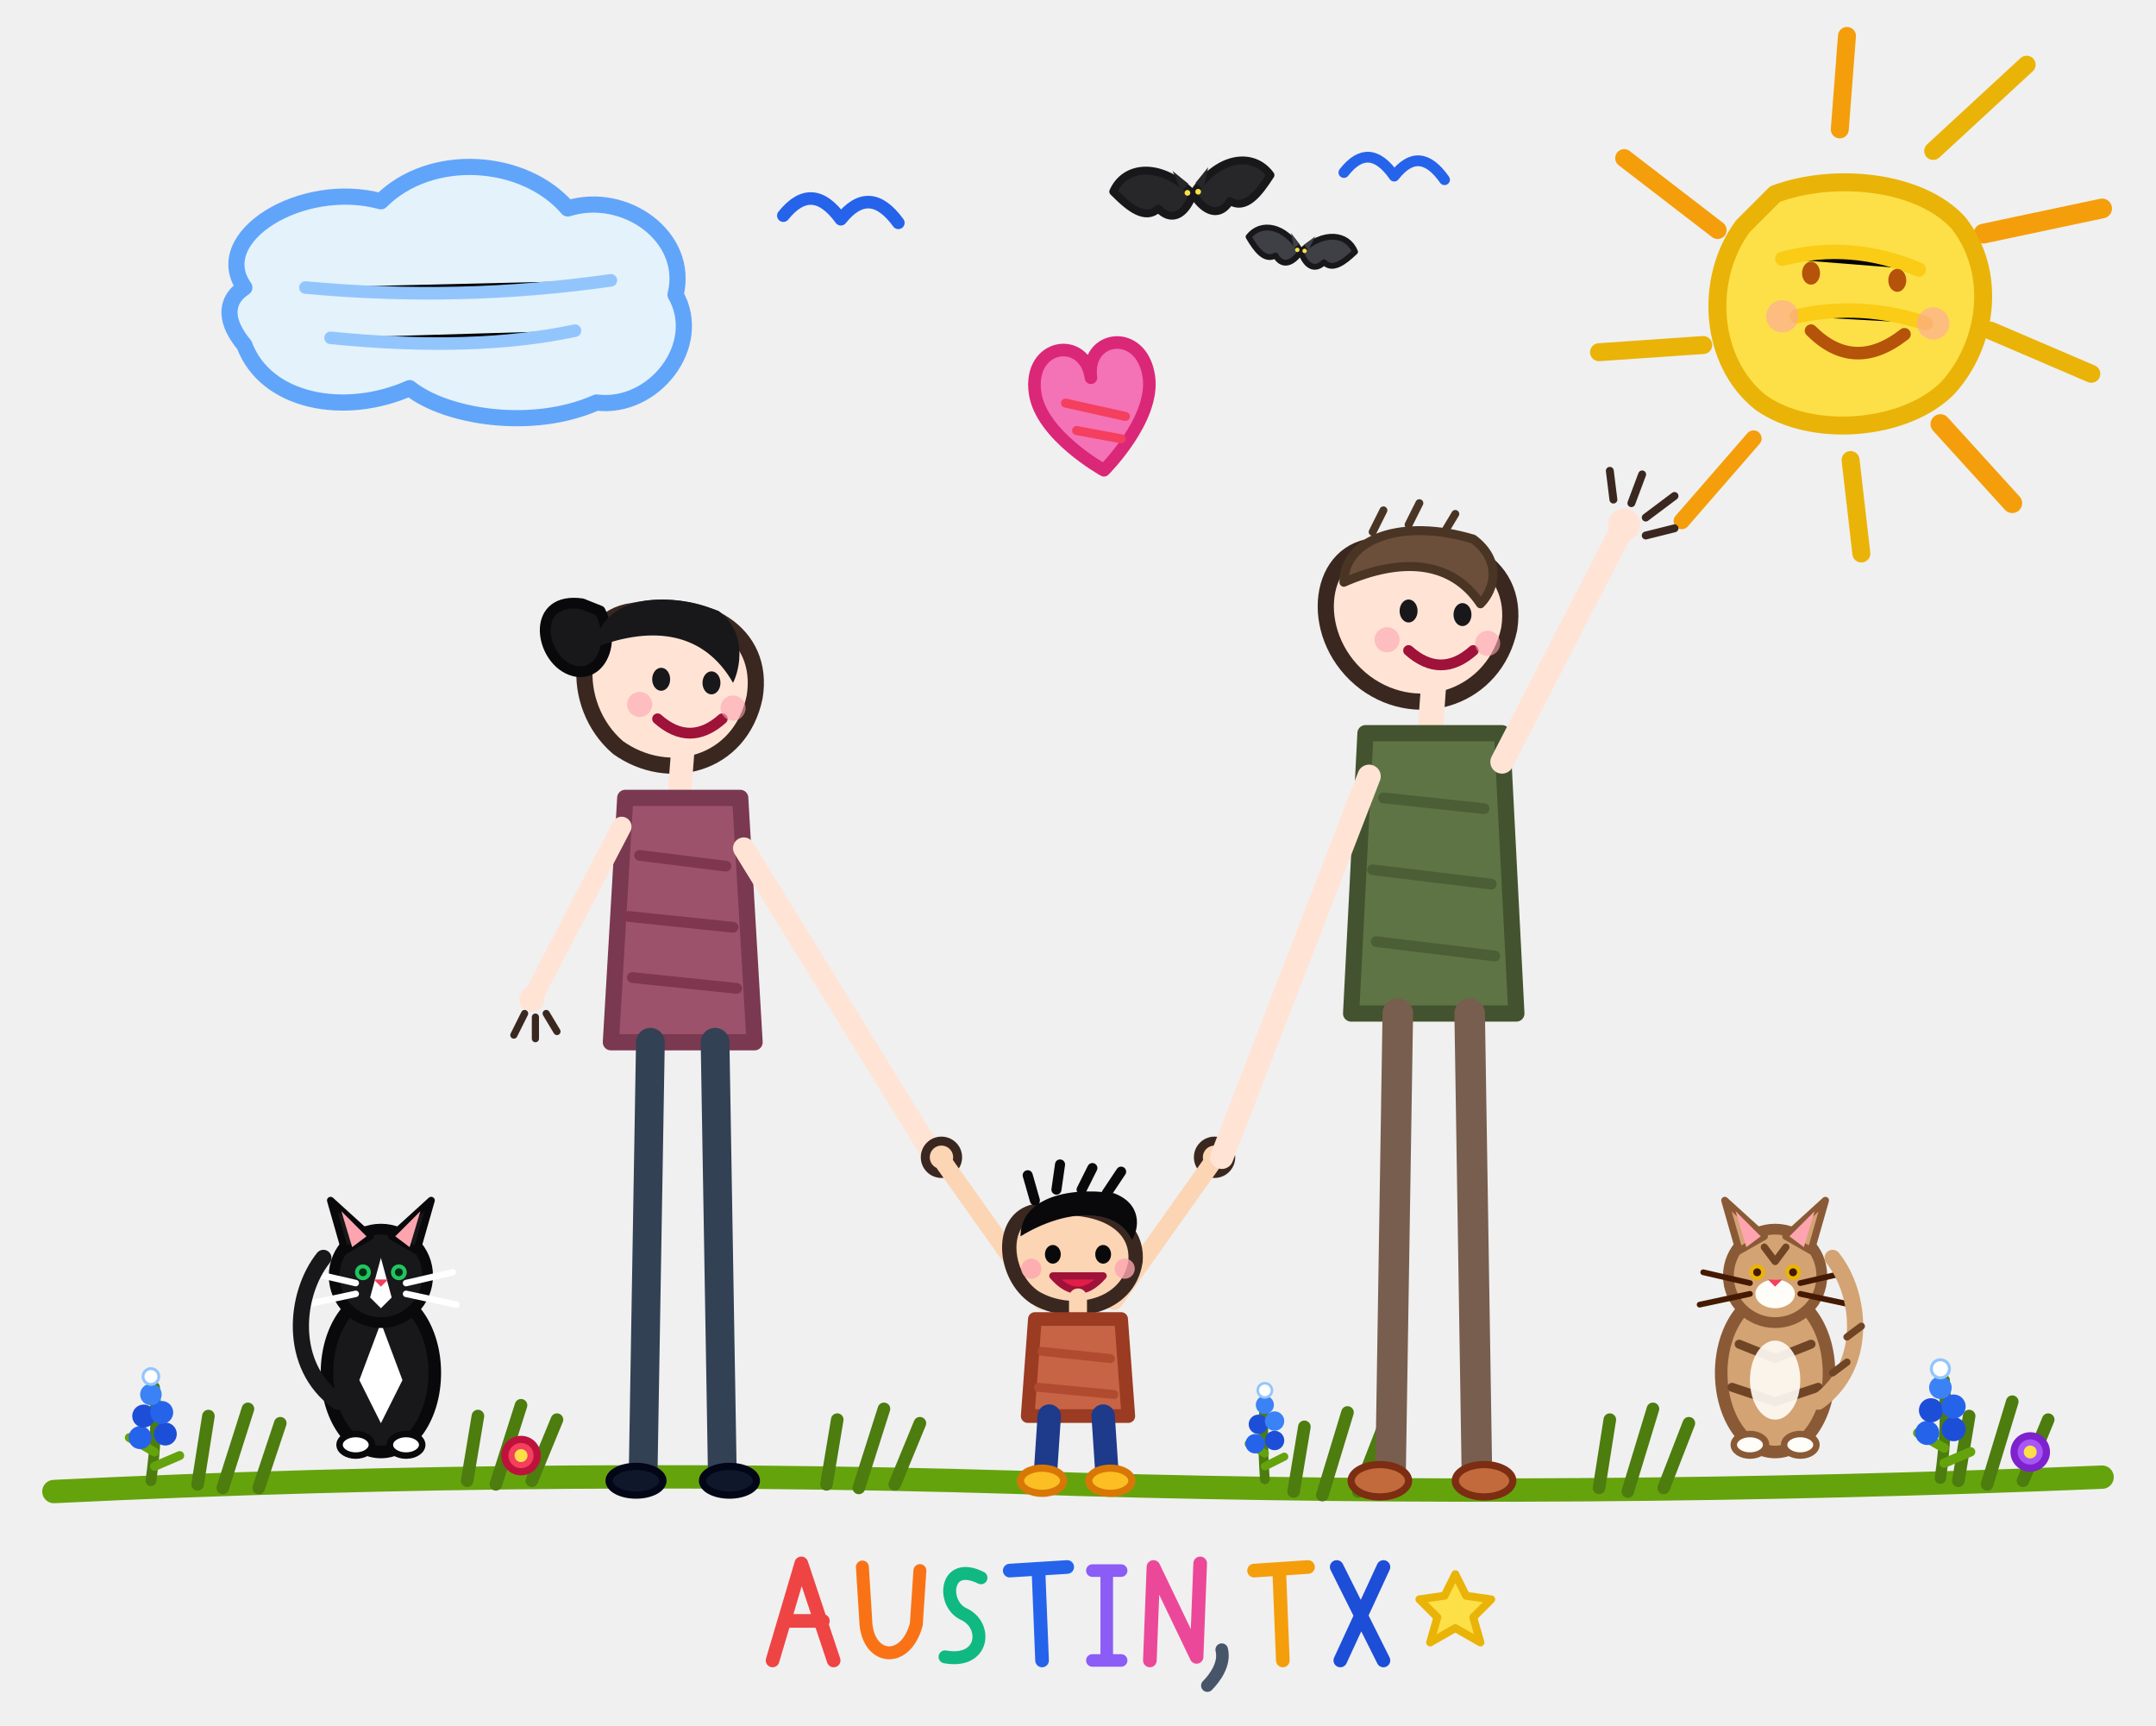
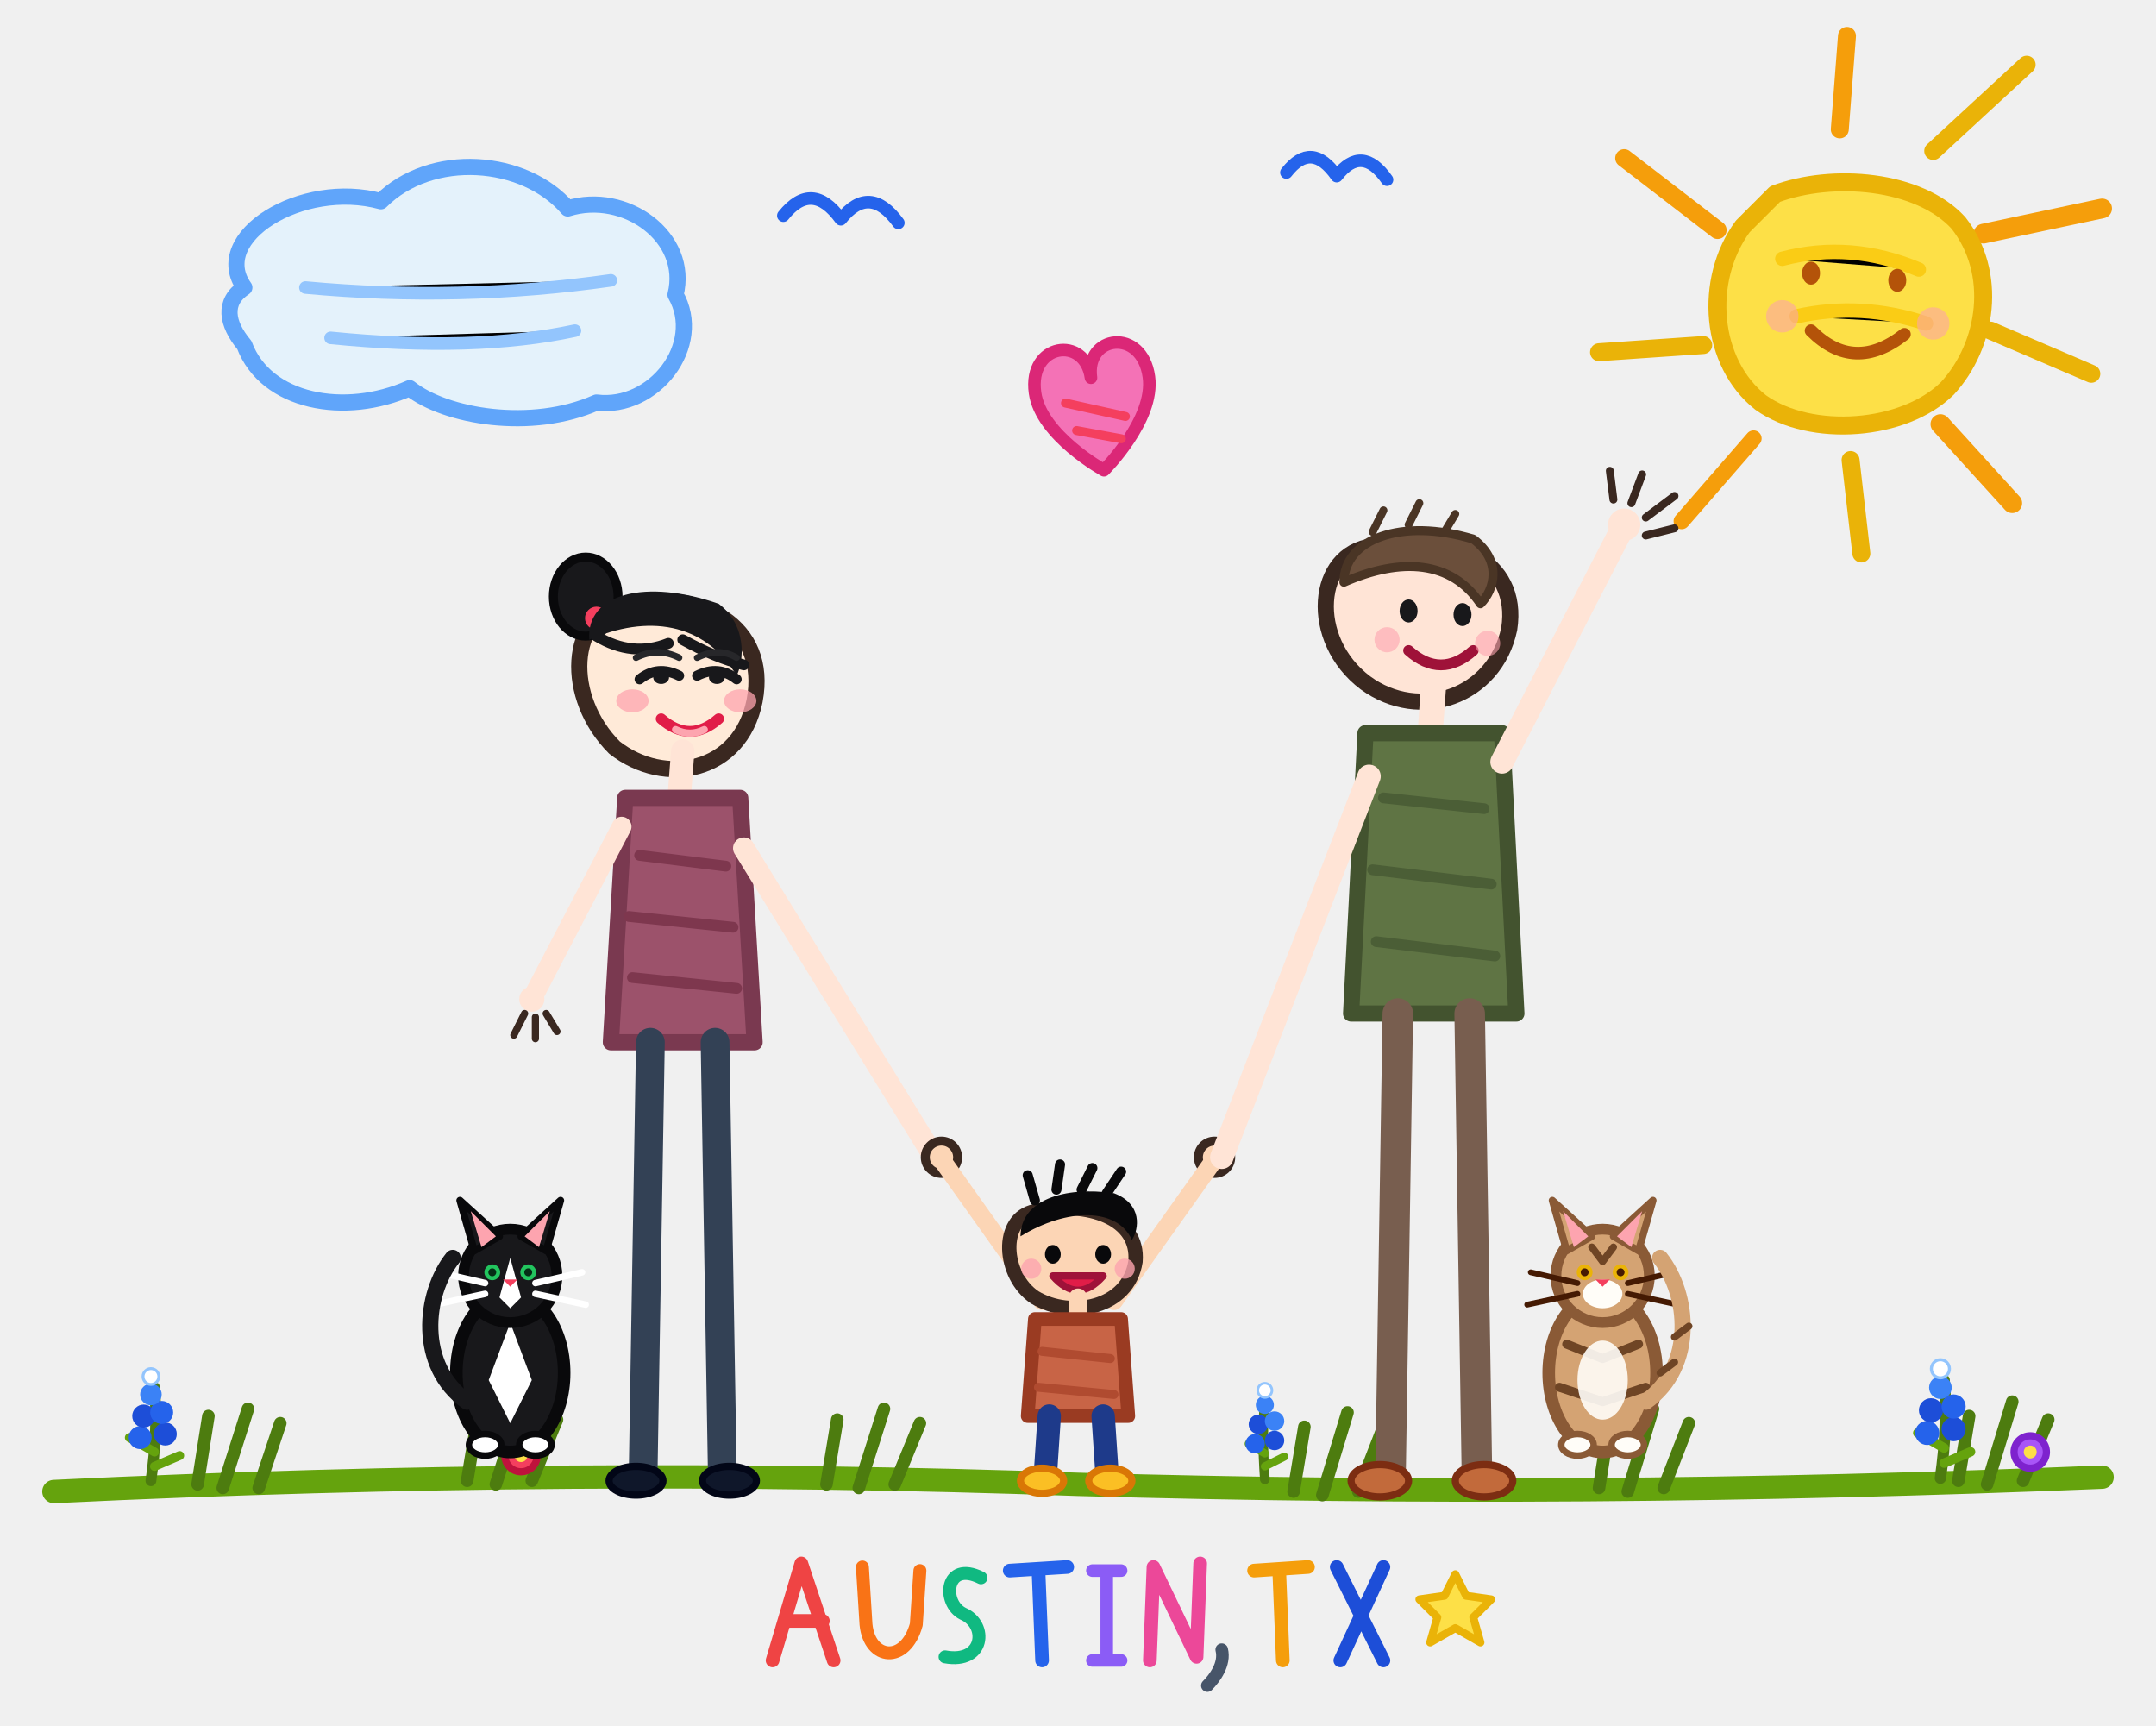
<svg xmlns="http://www.w3.org/2000/svg" viewBox="0 0 600 480" width="100%" height="100%">
  <g id="crayon-drawing" stroke-linecap="round" stroke-linejoin="round">
    <g id="sun">
      <path d="M 512,36 L 514,10" stroke="#F59E0B" stroke-width="5" />
      <path d="M 538,42 L 564,18" stroke="#EAB308" stroke-width="5" />
      <path d="M 552,65 L 585,58" stroke="#F59E0B" stroke-width="5.5" />
      <path d="M 554,92 L 582,104" stroke="#EAB308" stroke-width="5" />
      <path d="M 540,118 L 560,140" stroke="#F59E0B" stroke-width="5.5" />
      <path d="M 515,128 L 518,154" stroke="#EAB308" stroke-width="5" />
      <path d="M 488,122 L 468,145" stroke="#F59E0B" stroke-width="4.5" />
      <path d="M 474,96 L 445,98" stroke="#EAB308" stroke-width="5" />
      <path d="M 478,64 L 452,44" stroke="#F59E0B" stroke-width="5" />
      <path d="M 494,54 C 510,48 534,50 545,62 C 556,76 553,96 542,108 C 530,120 504,122 490,112 C 476,101 474,78 485,63 Z" fill="#FDE047" stroke="#EAB308" stroke-width="5" />
      <path d="M 496,72 Q 515,67 534,75 M 500,88 Q 518,84 536,90" stroke="#FACC15" stroke-width="4" />
      <ellipse cx="504" cy="76" rx="2.5" ry="3.2" fill="#B45309" />
      <ellipse cx="528" cy="78" rx="2.5" ry="3.2" fill="#B45309" />
      <path d="M 504,92 Q 516,104 530,93" stroke="#B45309" stroke-width="3.5" fill="none" />
      <circle cx="496" cy="88" r="4.5" fill="#FCA5A5" opacity="0.6" />
      <circle cx="538" cy="90" r="4.5" fill="#FCA5A5" opacity="0.6" />
    </g>
    <g id="cloud">
      <path d="M 68,80 C 58,66 84,50 106,56 C 120,42 146,44 158,58 C 174,53 192,66 188,82 C 196,96 182,114 166,112 C 148,120 124,116 114,108 C 96,116 74,112 68,96 C 63,90 62,84 68,80 Z" fill="rgba(224, 242, 254, 0.75)" stroke="#60A5FA" stroke-width="4.5" />
      <path d="M 85,80 Q 128,84 170,78 M 92,94 Q 132,98 160,92" stroke="#93C5FD" stroke-width="3.5" />
    </g>
-     <g id="bats-and-birds" stroke-linecap="round" stroke-linejoin="round">
-       <path d="M 218,60 Q 226,50 234,61 Q 242,51 250,62" stroke="#2563EB" stroke-width="3.5" fill="none" />
-       <path d="M 374,48 Q 381,39 388,49 Q 395,40 402,50" stroke="#2563EB" stroke-width="3" fill="none" />
-       <g id="bat-1" transform="translate(332, 54) rotate(-6)">
-         <path d="M 0,0 C -8,-10 -18,-10 -22,-3 C -18,2 -14,6 -10,3 C -7,7 -3,6 0,0 C 3,6 7,7 10,3 C 14,6 18,2 22,-3 C 18,-10 8,-10 0,0 Z" fill="#27272A" stroke="#18181B" stroke-width="2.2" />
-         <polygon points="-3,-1 -5,-7 -1,-3" fill="#27272A" />
-         <polygon points="3,-1 5,-7 1,-3" fill="#27272A" />
-         <circle cx="-1.5" cy="-0.5" r="0.8" fill="#FDE047" />
-         <circle cx="1.5" cy="-0.5" r="0.8" fill="#FDE047" />
-       </g>
-       <g id="bat-2" transform="translate(362, 70) rotate(8) scale(0.68)">
-         <path d="M 0,0 C -8,-10 -18,-10 -22,-3 C -18,2 -14,6 -10,3 C -7,7 -3,6 0,0 C 3,6 7,7 10,3 C 14,6 18,2 22,-3 C 18,-10 8,-10 0,0 Z" fill="#3F3F46" stroke="#18181B" stroke-width="2.4" />
-         <polygon points="-3,-1 -5,-7 -1,-3" fill="#3F3F46" />
-         <polygon points="3,-1 5,-7 1,-3" fill="#3F3F46" />
-         <circle cx="-1.5" cy="-0.5" r="0.9" fill="#FDE047" />
-         <circle cx="1.5" cy="-0.5" r="0.9" fill="#FDE047" />
-       </g>
+     <g id="birds" stroke-linecap="round" stroke-linejoin="round" stroke="#2563EB" stroke-width="3.5" fill="none">
+       <path d="M 218,60 Q 226,50 234,61 Q 242,51 250,62" />
+       <path d="M 358,48 Q 365,39 372,49 Q 379,40 386,50" />
    </g>
    <g id="heart" transform="translate(305, 115) rotate(-8)">
      <path d="M 0,-10 C 0,-22 -16,-22 -16,-8 C -16,4 0,16 0,16 C 0,16 16,4 16,-8 C 16,-22 0,-22 0,-10 Z" fill="#F472B6" stroke="#DB2777" stroke-width="3.5" />
      <path d="M -8,-4 L 8,2 M -6,4 L 6,8" stroke="#F43F5E" stroke-width="2.5" />
    </g>
    <g id="ground">
      <path d="M 15,415 Q 160,408 300,413 Q 440,417 585,411" stroke="#65A30D" stroke-width="6.5" fill="none" />
      <path d="M 55,413 L 58,394 M 62,414 L 69,392 M 72,414 L 78,396" stroke="#4D7C0F" stroke-width="3.5" />
      <path d="M 130,412 L 133,394 M 138,413 L 145,391 M 148,412 L 155,395" stroke="#4D7C0F" stroke-width="3.5" />
      <path d="M 230,413 L 233,395 M 239,414 L 246,392 M 249,413 L 256,396" stroke="#4D7C0F" stroke-width="3.5" />
      <path d="M 360,415 L 363,397 M 368,416 L 375,393 M 378,415 L 385,397" stroke="#4D7C0F" stroke-width="3.5" />
      <path d="M 445,414 L 448,395 M 453,415 L 460,392 M 463,414 L 470,396" stroke="#4D7C0F" stroke-width="3.5" />
      <path d="M 545,412 L 548,394 M 553,413 L 560,390 M 563,412 L 570,395" stroke="#4D7C0F" stroke-width="3.5" />
      <circle cx="145" cy="405" r="4.5" fill="#F43F5E" stroke="#BE123C" stroke-width="2" />
      <circle cx="145" cy="405" r="1.8" fill="#FDE047" />
      <circle cx="565" cy="404" r="4.5" fill="#A855F7" stroke="#7E22CE" stroke-width="2" />
      <circle cx="565" cy="404" r="1.8" fill="#FDE047" />
      <g id="bluebonnet-1" transform="translate(42, 386)">
        <path d="M 0,26 Q 2,12 1,0" stroke="#4D7C0F" stroke-width="3" fill="none" />
        <path d="M 1,18 L -6,14 M 1,22 L 8,19" stroke="#65A30D" stroke-width="2.5" />
        <circle cx="-3" cy="14" r="3.2" fill="#2563EB" />
        <circle cx="4" cy="13" r="3.2" fill="#1D4ED8" />
        <circle cx="-2" cy="8" r="3.2" fill="#1D4ED8" />
        <circle cx="3" cy="7" r="3.2" fill="#2563EB" />
        <circle cx="0" cy="2" r="3" fill="#3B82F6" />
        <circle cx="0" cy="-3" r="2.2" fill="#FFFFFF" stroke="#93C5FD" stroke-width="0.8" />
      </g>
      <g id="bluebonnet-2" transform="translate(352, 390) scale(0.9)">
        <path d="M 0,24 Q -1,10 0,0" stroke="#4D7C0F" stroke-width="3" fill="none" />
        <path d="M 0,16 L -5,13 M 0,20 L 6,17" stroke="#65A30D" stroke-width="2.5" />
        <circle cx="-3" cy="13" r="3" fill="#2563EB" />
        <circle cx="3" cy="12" r="3" fill="#1D4ED8" />
        <circle cx="-2" cy="7" r="3" fill="#1D4ED8" />
        <circle cx="3" cy="6" r="3" fill="#3B82F6" />
        <circle cx="0" cy="1" r="2.8" fill="#3B82F6" />
        <circle cx="0" cy="-3.5" r="2.2" fill="#FFFFFF" stroke="#93C5FD" stroke-width="0.8" />
      </g>
      <g id="bluebonnet-3" transform="translate(540, 384) scale(1.05)">
        <path d="M 0,26 Q 2,12 1,0" stroke="#4D7C0F" stroke-width="3" fill="none" />
        <path d="M 1,18 L -6,14 M 1,22 L 8,19" stroke="#65A30D" stroke-width="2.5" />
        <circle cx="-3.5" cy="14" r="3.2" fill="#2563EB" />
        <circle cx="3.5" cy="13" r="3.2" fill="#1D4ED8" />
        <circle cx="-2.5" cy="8" r="3.2" fill="#1D4ED8" />
        <circle cx="3.5" cy="7" r="3.2" fill="#2563EB" />
        <circle cx="0" cy="2" r="3" fill="#3B82F6" />
        <circle cx="0" cy="-3" r="2.4" fill="#FFFFFF" stroke="#93C5FD" stroke-width="0.8" />
      </g>
    </g>
    <g id="mom">
-       <path d="M 176,170 C 160,172 158,196 172,208 C 186,218 206,213 210,194 C 213,176 196,166 176,170 Z" fill="#FFE4D6" stroke="#3A2820" stroke-width="4.5" />
-       <path d="M 162,168 C 148,166 150,182 158,186 C 166,190 172,180 167,170 Z" fill="#18181B" stroke="#09090B" stroke-width="3" />
-       <path d="M 166,180 C 166,168 182,163 200,170 C 208,176 206,186 204,190 C 196,176 182,174 166,180 Z" fill="#18181B" />
-       <ellipse cx="184" cy="189" rx="2.5" ry="3.2" fill="#18181B" />
-       <ellipse cx="198" cy="190" rx="2.5" ry="3.2" fill="#18181B" />
-       <path d="M 183,200 Q 192,208 201,200" stroke="#9F1239" stroke-width="3" fill="none" />
-       <circle cx="178" cy="196" r="3.5" fill="#FDA4AF" opacity="0.6" />
-       <circle cx="204" cy="197" r="3.5" fill="#FDA4AF" opacity="0.6" />
+       <path d="M 174,168 C 158,171 157,194 171,208 C 185,219 206,215 210,195 C 214,174 195,164 174,168 Z" fill="#FFEAD8" stroke="#3A2820" stroke-width="4.5" />
+       <ellipse cx="163" cy="166" rx="9" ry="11" fill="#18181B" stroke="#09090B" stroke-width="2.5" />
+       <circle cx="166" cy="172" r="3.2" fill="#F43F5E" />
+       <path d="M 164,178 C 163,165 180,161 200,168 C 208,174 207,184 205,188 C 196,173 180,171 164,178 Z" fill="#18181B" />
+       <path d="M 166,177 Q 176,183 186,179" stroke="#18181B" stroke-width="3" fill="none" />
+       <path d="M 190,178 Q 199,183 207,185" stroke="#18181B" stroke-width="3" fill="none" />
+       <path d="M 178,189 Q 183,185 189,188" stroke="#18181B" stroke-width="2.8" fill="none" />
+       <ellipse cx="184" cy="188.5" rx="2.2" ry="1.8" fill="#18181B" />
+       <path d="M 177,183 Q 183,180 189,183" stroke="#27272A" stroke-width="1.8" fill="none" />
+       <path d="M 194,188 Q 200,185 205,189" stroke="#18181B" stroke-width="2.8" fill="none" />
+       <ellipse cx="199.5" cy="188.5" rx="2.2" ry="1.8" fill="#18181B" />
+       <path d="M 194,183 Q 200,180 205,183" stroke="#27272A" stroke-width="1.8" fill="none" />
+       <ellipse cx="176" cy="195" rx="4.5" ry="3.2" fill="#FDA4AF" opacity="0.75" />
+       <ellipse cx="206" cy="195" rx="4.5" ry="3.2" fill="#FDA4AF" opacity="0.75" />
+       <path d="M 184,200 Q 192,207 200,200" stroke="#E11D48" stroke-width="3" fill="none" />
+       <path d="M 188,203 Q 192,205 196,203" stroke="#FDA4AF" stroke-width="2" fill="none" />
      <path d="M 190,209 L 189,222" stroke="#FFE4D6" stroke-width="6.5" />
      <path d="M 174,222 L 206,222 L 210,290 L 170,290 Z" fill="#9C526B" stroke="#7A3950" stroke-width="4.5" />
      <path d="M 178,238 L 202,241 M 175,255 L 204,258 M 176,272 L 205,275" stroke="#7E374E" stroke-width="3" />
      <path d="M 173,230 L 148,278" stroke="#FFE4D6" stroke-width="5.5" />
      <circle cx="148" cy="278" r="3.5" fill="#FFE4D6" />
      <path d="M 146,282 L 143,288 M 149,283 L 149,289 M 152,282 L 155,287" stroke="#3A2820" stroke-width="2" />
      <path d="M 207,236 L 260,322" stroke="#FFE4D6" stroke-width="6" />
      <path d="M 181,290 L 179,409" stroke="#334155" stroke-width="8" />
      <path d="M 199,290 L 201,409" stroke="#334155" stroke-width="8" />
      <ellipse cx="177" cy="412" rx="7.5" ry="4" fill="#0F172A" stroke="#020617" stroke-width="2" />
      <ellipse cx="203" cy="412" rx="7.5" ry="4" fill="#0F172A" stroke="#020617" stroke-width="2" />
    </g>
    <g id="toddler-son">
      <circle cx="262" cy="322" r="4.5" fill="#FCD5B5" stroke="#3A2820" stroke-width="2.5" />
      <circle cx="338" cy="322" r="4.5" fill="#FCD5B5" stroke="#3A2820" stroke-width="2.5" />
      <path d="M 290,362 L 263,324" stroke="#FCD5B5" stroke-width="5" />
      <path d="M 310,362 L 337,324" stroke="#FCD5B5" stroke-width="5" />
      <path d="M 288,337 C 278,339 279,355 288,361 C 298,367 314,364 316,351 C 317,339 303,334 288,337 Z" fill="#FCD5B5" stroke="#3A2820" stroke-width="4" />
      <path d="M 284,344 C 284,334 296,330 310,332 C 318,335 317,342 315,345 C 311,336 297,336 284,344 Z" fill="#09090B" />
      <path d="M 288,334 L 286,327 M 294,331 L 295,324 M 301,331 L 304,325 M 308,332 L 312,326" stroke="#09090B" stroke-width="2.8" />
      <ellipse cx="293" cy="349" rx="2.2" ry="2.6" fill="#09090B" />
      <ellipse cx="307" cy="349" rx="2.2" ry="2.6" fill="#09090B" />
      <path d="M 293,355 Q 300,363 307,355 Z" fill="#E11D48" stroke="#9F1239" stroke-width="2" />
      <circle cx="287" cy="353" r="2.8" fill="#FDA4AF" opacity="0.8" />
      <circle cx="313" cy="353" r="2.8" fill="#FDA4AF" opacity="0.8" />
      <path d="M 300,361 L 300,367" stroke="#FCD5B5" stroke-width="5" />
      <path d="M 288,367 L 312,367 L 314,394 L 286,394 Z" fill="#C86446" stroke="#9A3B22" stroke-width="3.8" />
      <path d="M 290,376 L 309,378 M 289,386 L 310,388" stroke="#B04B30" stroke-width="2.5" />
      <path d="M 292,394 L 291,409" stroke="#1E3A8A" stroke-width="6.5" />
      <path d="M 307,394 L 308,409" stroke="#1E3A8A" stroke-width="6.5" />
      <ellipse cx="290" cy="412" rx="6" ry="3.5" fill="#FBBF24" stroke="#D97706" stroke-width="2" />
      <ellipse cx="309" cy="412" rx="6" ry="3.5" fill="#FBBF24" stroke="#D97706" stroke-width="2" />
    </g>
    <g id="dad">
      <path d="M 382,152 C 366,154 364,178 380,190 C 395,201 416,194 420,175 C 423,156 404,147 382,152 Z" fill="#FFE4D6" stroke="#3A2820" stroke-width="4.5" />
      <path d="M 374,162 C 374,150 390,144 410,150 C 418,156 416,164 412,168 C 404,156 390,155 374,162 Z" fill="#6B4F3B" stroke="#4A3525" stroke-width="2.5" />
      <path d="M 382,148 L 385,142 M 392,146 L 395,140 M 402,148 L 405,143" stroke="#4A3525" stroke-width="2.2" />
      <ellipse cx="392" cy="170" rx="2.5" ry="3.2" fill="#18181B" />
      <ellipse cx="407" cy="171" rx="2.5" ry="3.2" fill="#18181B" />
      <path d="M 392,181 Q 401,189 410,181" stroke="#9F1239" stroke-width="3" fill="none" />
      <circle cx="386" cy="178" r="3.5" fill="#FDA4AF" opacity="0.6" />
      <circle cx="414" cy="179" r="3.5" fill="#FDA4AF" opacity="0.6" />
      <path d="M 399,190 L 398,204" stroke="#FFE4D6" stroke-width="7" />
      <path d="M 380,204 L 418,204 L 422,282 L 376,282 Z" fill="#5F7444" stroke="#43532F" stroke-width="4.5" />
      <path d="M 385,222 L 413,225 M 382,242 L 415,246 M 383,262 L 416,266" stroke="#4B5E36" stroke-width="3" />
      <path d="M 381,216 L 340,322" stroke="#FFE4D6" stroke-width="6.5" />
      <path d="M 418,212 L 452,146" stroke="#FFE4D6" stroke-width="6.5" />
      <circle cx="452" cy="146" r="4.5" fill="#FFE4D6" />
      <path d="M 449,139 L 448,131 M 454,140 L 457,132 M 458,144 L 466,138 M 458,149 L 466,147" stroke="#3A2820" stroke-width="2.2" />
      <path d="M 389,282 L 387,409" stroke="#785E4F" stroke-width="8.5" />
      <path d="M 409,282 L 411,409" stroke="#785E4F" stroke-width="8.5" />
      <ellipse cx="384" cy="412" rx="8" ry="4.5" fill="#C26A3B" stroke="#7C2D12" stroke-width="2" />
      <ellipse cx="413" cy="412" rx="8" ry="4.5" fill="#C26A3B" stroke="#7C2D12" stroke-width="2" />
    </g>
-     <g id="pickles-cat">
+     <g id="pickles-cat" transform="translate(36, 0)">
      <ellipse cx="106" cy="382" rx="15" ry="22" fill="#18181B" stroke="#09090B" stroke-width="3.5" />
      <path d="M 106,368 L 100,384 L 106,396 L 112,384 Z" fill="#FFFFFF" />
      <circle cx="106" cy="355" r="13" fill="#18181B" stroke="#09090B" stroke-width="3" />
      <polygon points="106,350 103,361 106,364 109,361" fill="#FFFFFF" />
      <polygon points="96,348 92,334 103,344" fill="#18181B" stroke="#09090B" stroke-width="2" />
      <polygon points="98,347 95,337 102,344" fill="#FDA4AF" />
      <polygon points="116,348 120,334 109,344" fill="#18181B" stroke="#09090B" stroke-width="2" />
      <polygon points="114,347 117,337 110,344" fill="#FDA4AF" />
      <circle cx="101" cy="354" r="2.2" fill="#22C55E" />
      <circle cx="101" cy="354" r="1.1" fill="#052E16" />
      <circle cx="111" cy="354" r="2.2" fill="#22C55E" />
      <circle cx="111" cy="354" r="1.1" fill="#052E16" />
      <polygon points="106,358 104,356 108,356" fill="#F43F5E" />
      <line x1="99" y1="357" x2="86" y2="354" stroke="#FFFFFF" stroke-width="1.8" />
      <line x1="99" y1="360" x2="85" y2="363" stroke="#FFFFFF" stroke-width="1.8" />
      <line x1="113" y1="357" x2="126" y2="354" stroke="#FFFFFF" stroke-width="1.8" />
      <line x1="113" y1="360" x2="127" y2="363" stroke="#FFFFFF" stroke-width="1.8" />
      <ellipse cx="99" cy="402" rx="4.5" ry="3" fill="#FFFFFF" stroke="#09090B" stroke-width="1.8" />
      <ellipse cx="113" cy="402" rx="4.5" ry="3" fill="#FFFFFF" stroke="#09090B" stroke-width="1.8" />
      <path d="M 94,390 C 80,380 82,360 90,350" stroke="#18181B" stroke-width="4.5" fill="none" />
    </g>
-     <g id="pesto-cat">
+     <g id="pesto-cat" transform="translate(-48, 0)">
      <ellipse cx="494" cy="382" rx="15" ry="22" fill="#D4A373" stroke="#8A5A36" stroke-width="3.5" />
      <path d="M 484,374 L 494,378 L 504,374 M 482,386 L 494,390 L 506,386" stroke="#6F4525" stroke-width="2.5" fill="none" />
      <ellipse cx="494" cy="384" rx="7" ry="11" fill="#FFFDF8" opacity="0.9" />
      <circle cx="494" cy="355" r="13" fill="#D4A373" stroke="#8A5A36" stroke-width="3" />
      <ellipse cx="494" cy="360" rx="5.5" ry="4" fill="#FFFDF8" />
      <path d="M 491,347 L 494,351 L 497,347" stroke="#6F4525" stroke-width="2" fill="none" />
      <polygon points="484,348 480,334 491,344" fill="#D4A373" stroke="#8A5A36" stroke-width="2" />
      <polygon points="486,347 483,337 490,344" fill="#FDA4AF" />
      <polygon points="504,348 508,334 497,344" fill="#D4A373" stroke="#8A5A36" stroke-width="2" />
      <polygon points="502,347 505,337 498,344" fill="#FDA4AF" />
      <circle cx="489" cy="354" r="2.2" fill="#EAB308" />
      <circle cx="489" cy="354" r="1.1" fill="#451A03" />
      <circle cx="499" cy="354" r="2.2" fill="#EAB308" />
      <circle cx="499" cy="354" r="1.1" fill="#451A03" />
      <polygon points="494,358 492,356 496,356" fill="#F43F5E" />
      <line x1="487" y1="357" x2="474" y2="354" stroke="#451A03" stroke-width="1.6" />
      <line x1="487" y1="360" x2="473" y2="363" stroke="#451A03" stroke-width="1.6" />
      <line x1="501" y1="357" x2="514" y2="354" stroke="#451A03" stroke-width="1.6" />
      <line x1="501" y1="360" x2="515" y2="363" stroke="#451A03" stroke-width="1.6" />
      <ellipse cx="487" cy="402" rx="4.5" ry="3" fill="#FFFDF8" stroke="#8A5A36" stroke-width="1.8" />
      <ellipse cx="501" cy="402" rx="4.5" ry="3" fill="#FFFDF8" stroke="#8A5A36" stroke-width="1.8" />
      <path d="M 506,390 C 520,380 518,360 510,350" stroke="#D4A373" stroke-width="4.5" fill="none" />
      <path d="M 510,382 L 514,379 M 514,372 L 518,369" stroke="#6F4525" stroke-width="2" />
    </g>
    <g id="austin-signoff" stroke-linecap="round" stroke-linejoin="round" fill="none">
      <path d="M 215,462 L 223,435 L 232,462 M 219,451 L 229,451" stroke="#EF4444" stroke-width="3.8" />
      <path d="M 240,436 L 241,452 C 242,462 252,463 255,452 L 256,437" stroke="#F97316" stroke-width="3.6" />
      <path d="M 273,439 C 263,434 262,446 268,449 C 275,452 274,463 263,461" stroke="#10B981" stroke-width="3.6" />
      <path d="M 281,437 L 297,436 M 289,437 L 290,462" stroke="#2563EB" stroke-width="3.8" />
      <path d="M 304,437 L 312,437 M 308,437 L 308,462 M 304,462 L 312,462" stroke="#8B5CF6" stroke-width="3.5" />
      <path d="M 320,462 L 321,436 L 333,461 L 334,435" stroke="#EC4899" stroke-width="3.8" />
      <path d="M 340,459 C 341,463 338,467 336,469" stroke="#475569" stroke-width="3.5" />
      <path d="M 349,437 L 364,436 M 356,437 L 357,462" stroke="#F59E0B" stroke-width="3.8" />
      <path d="M 372,436 L 385,462 M 385,436 L 373,462" stroke="#1D4ED8" stroke-width="3.8" />
      <polygon points="405,438 408,444 415,445 410,450 412,457 405,453 398,457 400,450 395,445 402,444" fill="#FDE047" stroke="#EAB308" stroke-width="2.2" />
    </g>
  </g>
</svg>
